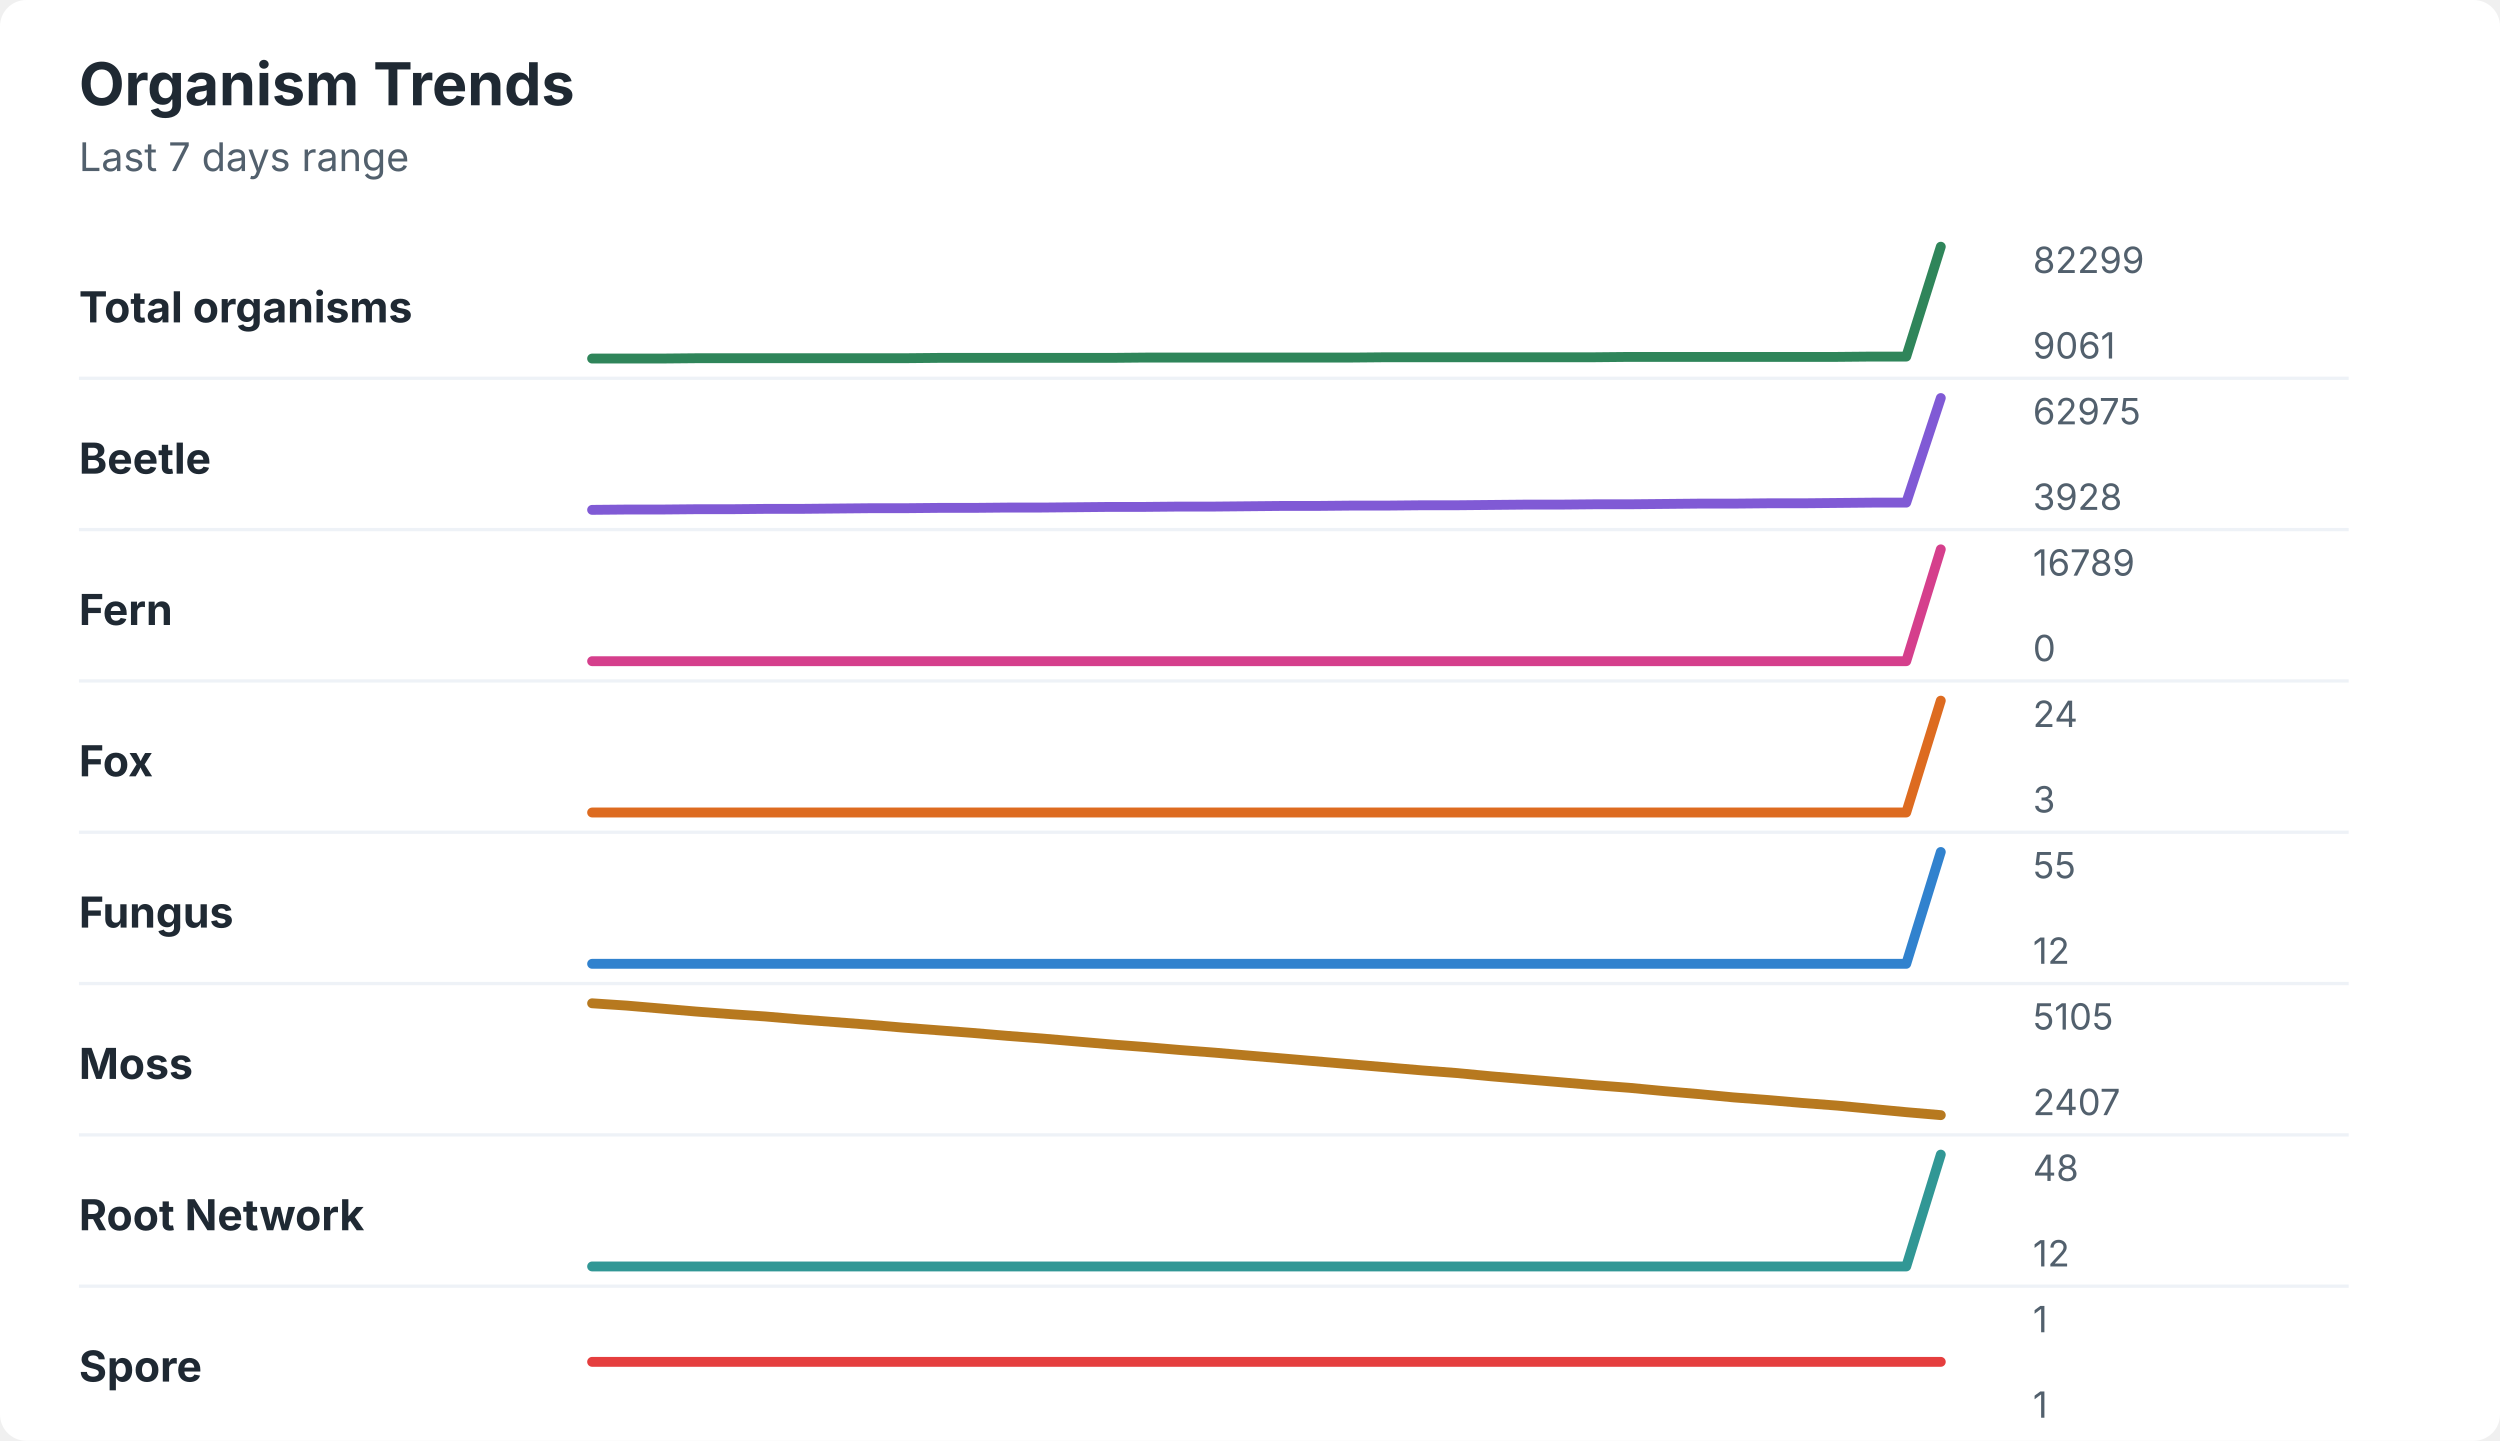
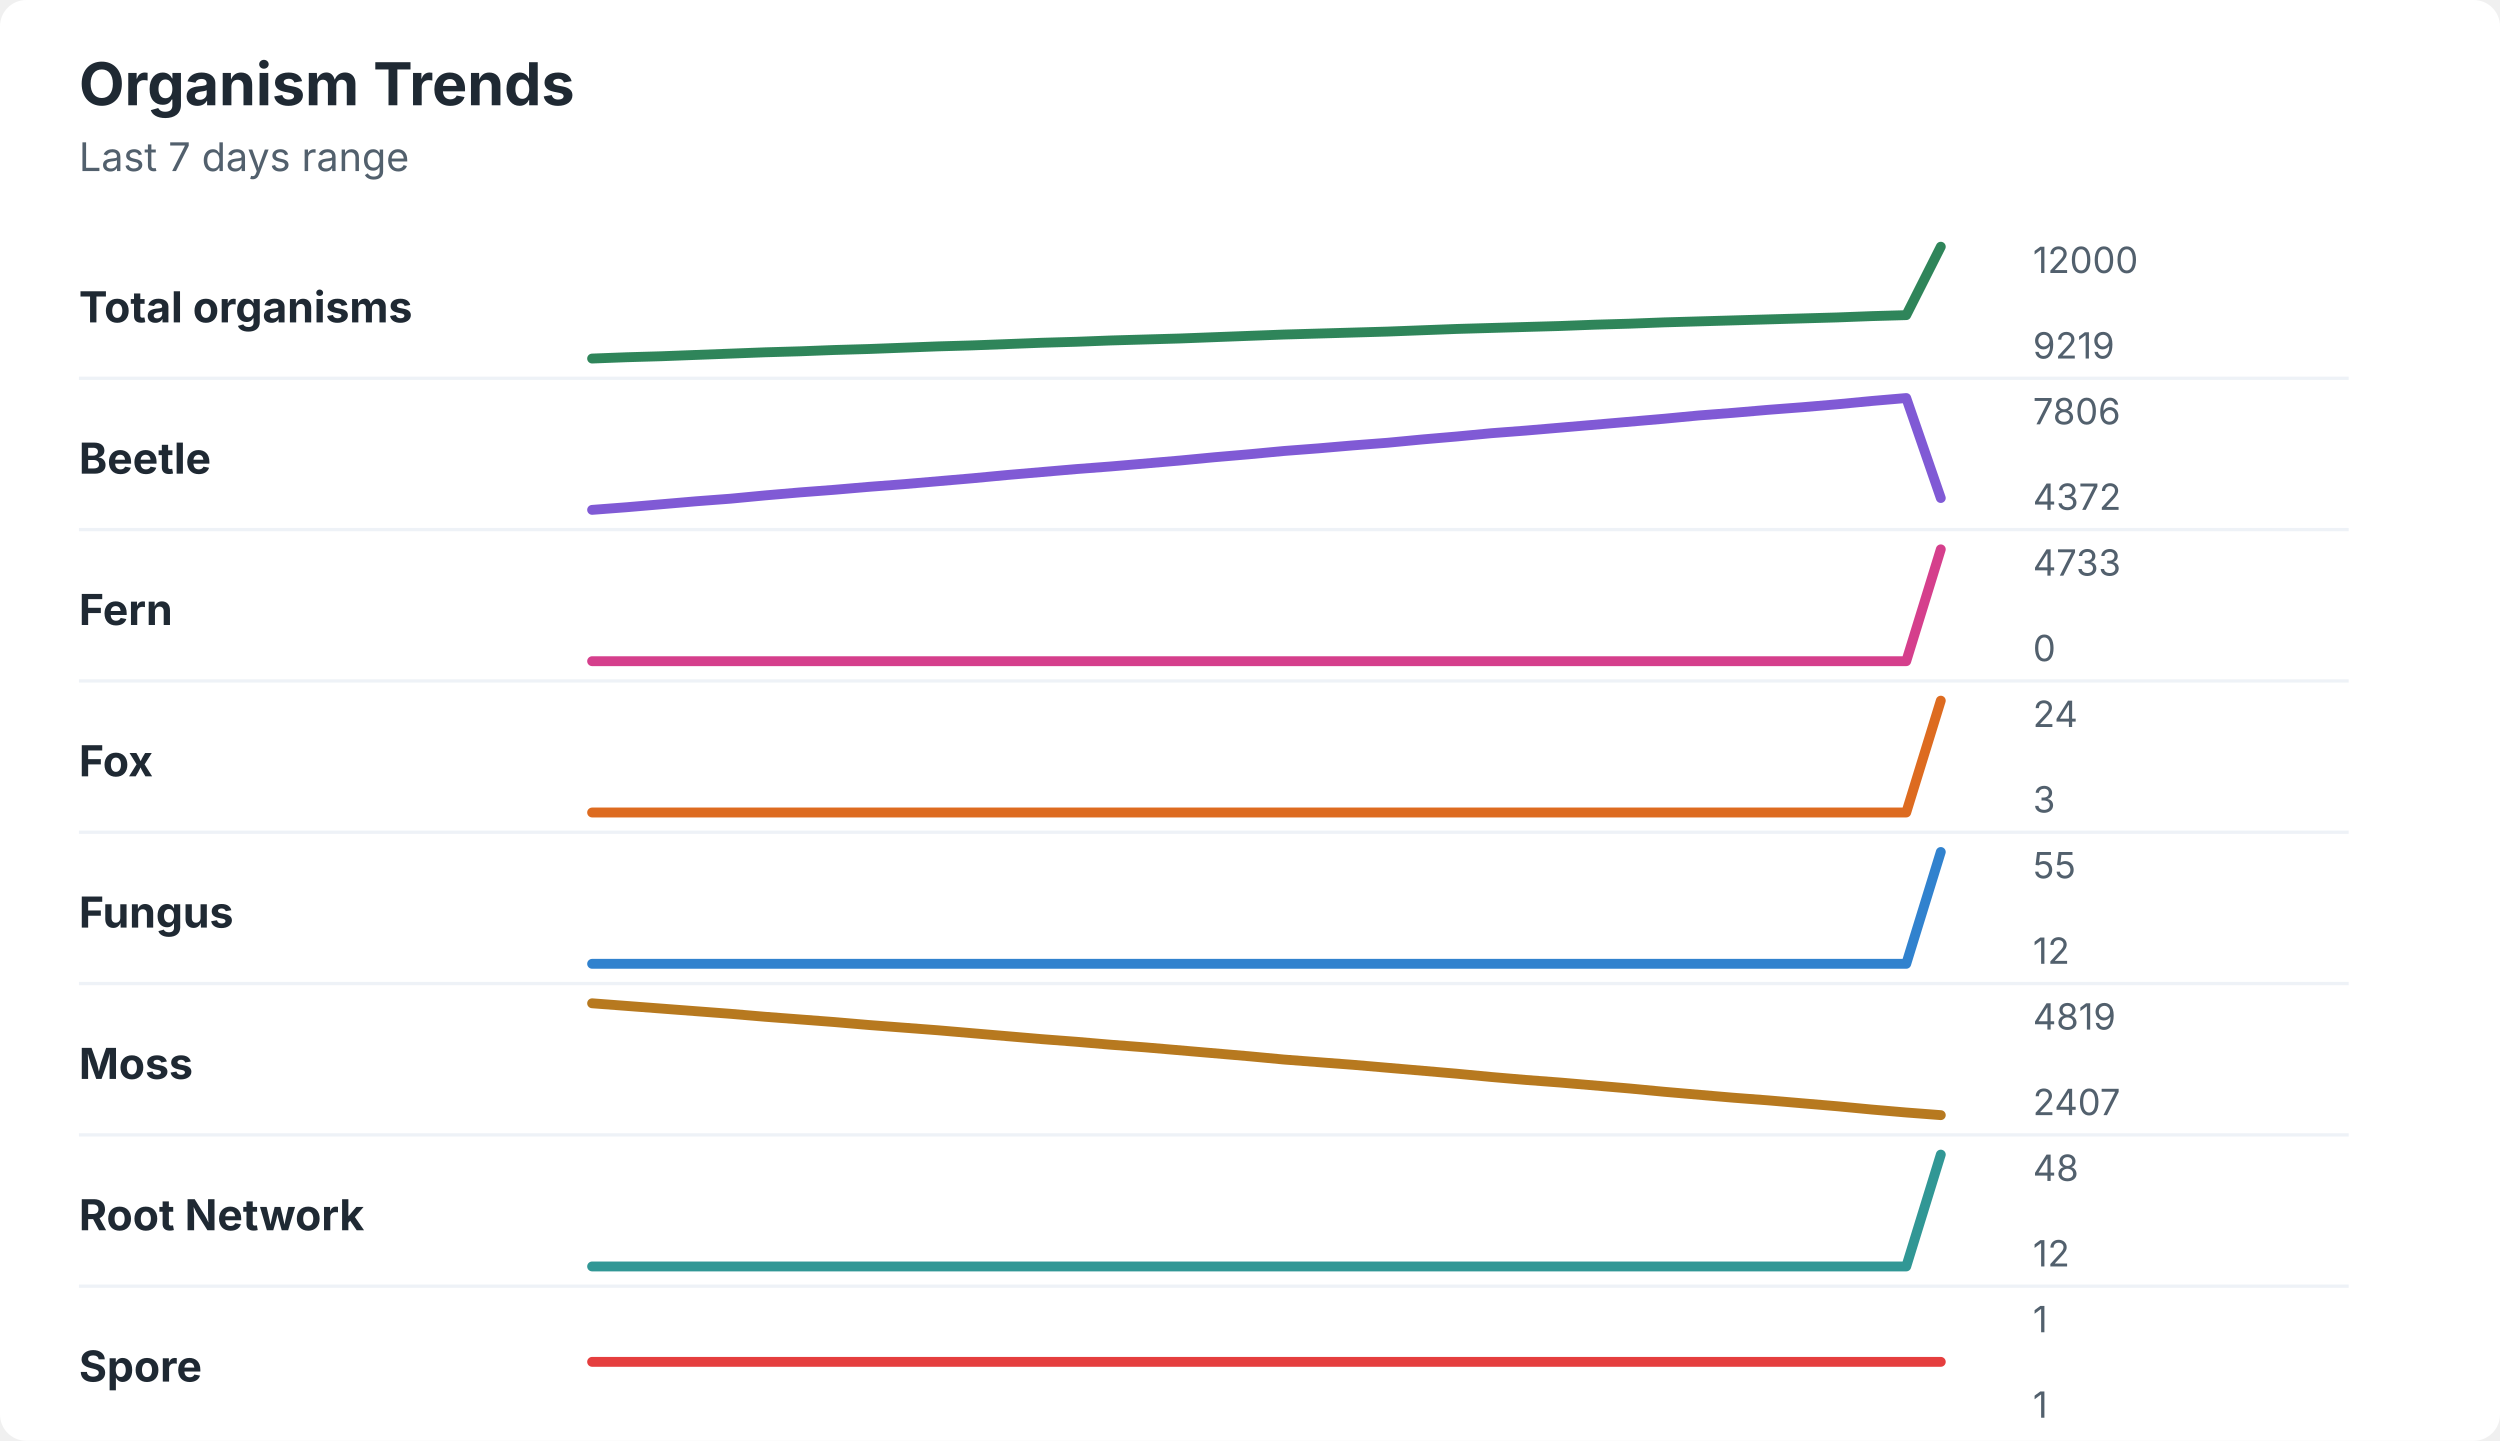
<svg xmlns="http://www.w3.org/2000/svg" width="760" height="438" viewBox="0 0 760 438" role="img" aria-labelledby="title desc">
  <rect width="760" height="438" rx="8" fill="#ffffff" />
  <style>
    text { font-family: -apple-system, BlinkMacSystemFont, "Segoe UI", sans-serif; }
    .title { font-size: 18px; font-weight: 700; fill: #1f2933; }
    .subtitle { font-size: 12px; fill: #52606d; }
    .label { font-size: 13px; font-weight: 650; fill: #1f2933; }
    .axis-value { font-size: 11px; fill: #52606d; }
    .separator { stroke: #eef2f7; stroke-width: 1; }
  </style>
  <text x="24" y="32" class="title">Organism Trends</text>
  <text x="24" y="52" class="subtitle">Last 7 days range</text>
  <text x="24" y="98" class="label">Total organisms</text>
-   <polyline points="180.0,109.0 190.5,109.0 201.0,109.0 211.5,108.9 222.1,108.9 232.6,108.9 243.1,108.9 253.6,108.9 264.1,108.9 274.6,108.9 285.1,108.8 295.6,108.8 306.2,108.8 316.7,108.8 327.2,108.8 337.7,108.8 348.2,108.7 358.7,108.7 369.2,108.7 379.7,108.7 390.3,108.7 400.8,108.7 411.3,108.7 421.8,108.6 432.3,108.6 442.8,108.6 453.3,108.6 463.8,108.6 474.4,108.6 484.9,108.6 495.4,108.5 505.9,108.5 516.4,108.5 526.9,108.5 537.4,108.5 547.9,108.5 558.5,108.5 569.0,108.4 579.5,108.4 590.0,75.0 " fill="none" stroke="#2f855a" stroke-width="3" stroke-linecap="round" stroke-linejoin="round" />
-   <text x="618" y="83" class="axis-value">82299</text>
-   <text x="618" y="109" class="axis-value">9061</text>
+   <polyline points="180.0,109.0 190.5,108.6 201.0,108.3 211.5,107.9 222.1,107.5 232.6,107.1 243.1,106.8 253.6,106.4 264.1,106.1 274.6,105.7 285.1,105.3 295.6,105.0 306.2,104.6 316.7,104.2 327.2,103.9 337.7,103.5 348.2,103.2 358.7,102.9 369.2,102.5 379.7,102.1 390.3,101.7 400.8,101.4 411.3,101.1 421.8,100.8 432.3,100.4 442.8,100.0 453.3,99.7 463.8,99.4 474.4,99.1 484.9,98.7 495.4,98.4 505.9,98.0 516.4,97.7 526.9,97.4 537.4,97.1 547.9,96.8 558.5,96.5 569.0,96.1 579.5,95.8 590.0,75.0 " fill="none" stroke="#2f855a" stroke-width="3" stroke-linecap="round" stroke-linejoin="round" />
+   <text x="618" y="83" class="axis-value">12000</text>
+   <text x="618" y="109" class="axis-value">9219</text>
  <line x1="24" y1="115.0" x2="714" y2="115.0" class="separator" />
  <text x="24" y="144" class="label">Beetle</text>
-   <polyline points="180.0,155.0 190.5,154.9 201.0,154.9 211.5,154.8 222.1,154.8 232.6,154.7 243.1,154.7 253.6,154.6 264.1,154.5 274.6,154.5 285.1,154.4 295.6,154.4 306.2,154.3 316.7,154.3 327.2,154.2 337.7,154.1 348.2,154.1 358.7,154.0 369.2,154.0 379.7,153.9 390.3,153.8 400.8,153.8 411.3,153.7 421.8,153.7 432.3,153.6 442.8,153.6 453.3,153.5 463.8,153.4 474.4,153.4 484.9,153.3 495.4,153.3 505.9,153.2 516.4,153.1 526.9,153.1 537.4,153.0 547.9,153.0 558.5,152.9 569.0,152.8 579.5,152.8 590.0,121.0 " fill="none" stroke="#805ad5" stroke-width="3" stroke-linecap="round" stroke-linejoin="round" />
-   <text x="618" y="129" class="axis-value">62975</text>
-   <text x="618" y="155" class="axis-value">3928</text>
+   <polyline points="180.0,155.0 190.5,154.2 201.0,153.3 211.5,152.4 222.1,151.6 232.6,150.6 243.1,149.7 253.6,148.9 264.1,148.0 274.6,147.2 285.1,146.3 295.6,145.4 306.2,144.4 316.7,143.5 327.2,142.6 337.7,141.8 348.2,140.9 358.7,140.0 369.2,139.0 379.7,138.1 390.3,137.1 400.8,136.3 411.3,135.4 421.8,134.6 432.3,133.6 442.8,132.7 453.3,131.7 463.8,130.9 474.4,130.0 484.9,129.1 495.4,128.2 505.9,127.3 516.4,126.3 526.9,125.5 537.4,124.6 547.9,123.8 558.5,122.9 569.0,121.9 579.5,121.0 590.0,151.4 " fill="none" stroke="#805ad5" stroke-width="3" stroke-linecap="round" stroke-linejoin="round" />
+   <text x="618" y="129" class="axis-value">7806</text>
+   <text x="618" y="155" class="axis-value">4372</text>
  <line x1="24" y1="161.0" x2="714" y2="161.0" class="separator" />
  <text x="24" y="190" class="label">Fern</text>
  <polyline points="180.0,201.0 190.5,201.0 201.0,201.0 211.5,201.0 222.1,201.0 232.6,201.0 243.1,201.0 253.6,201.0 264.1,201.0 274.6,201.0 285.1,201.0 295.6,201.0 306.2,201.0 316.7,201.0 327.2,201.0 337.7,201.0 348.2,201.0 358.7,201.0 369.2,201.0 379.7,201.0 390.3,201.0 400.8,201.0 411.3,201.0 421.8,201.0 432.3,201.0 442.8,201.0 453.3,201.0 463.8,201.0 474.4,201.0 484.9,201.0 495.4,201.0 505.9,201.0 516.4,201.0 526.9,201.0 537.4,201.0 547.9,201.0 558.5,201.0 569.0,201.0 579.5,201.0 590.0,167.0 " fill="none" stroke="#d53f8c" stroke-width="3" stroke-linecap="round" stroke-linejoin="round" />
-   <text x="618" y="175" class="axis-value">16789</text>
+   <text x="618" y="175" class="axis-value">4733</text>
  <text x="618" y="201" class="axis-value">0</text>
  <line x1="24" y1="207.0" x2="714" y2="207.0" class="separator" />
  <text x="24" y="236" class="label">Fox</text>
  <polyline points="180.0,247.0 190.5,247.0 201.0,247.0 211.5,247.0 222.1,247.0 232.6,247.0 243.1,247.0 253.6,247.0 264.1,247.0 274.6,247.0 285.1,247.0 295.6,247.0 306.2,247.0 316.7,247.0 327.2,247.0 337.7,247.0 348.2,247.0 358.7,247.0 369.2,247.0 379.7,247.0 390.3,247.0 400.8,247.0 411.3,247.0 421.8,247.0 432.3,247.0 442.8,247.0 453.3,247.0 463.8,247.0 474.4,247.0 484.9,247.0 495.4,247.0 505.9,247.0 516.4,247.0 526.9,247.0 537.4,247.0 547.9,247.0 558.5,247.0 569.0,247.0 579.5,247.0 590.0,213.0 " fill="none" stroke="#dd6b20" stroke-width="3" stroke-linecap="round" stroke-linejoin="round" />
  <text x="618" y="221" class="axis-value">24</text>
  <text x="618" y="247" class="axis-value">3</text>
  <line x1="24" y1="253.0" x2="714" y2="253.0" class="separator" />
  <text x="24" y="282" class="label">Fungus</text>
  <polyline points="180.0,293.0 190.5,293.0 201.0,293.0 211.5,293.0 222.1,293.0 232.6,293.0 243.1,293.0 253.6,293.0 264.1,293.0 274.6,293.0 285.1,293.0 295.6,293.0 306.2,293.0 316.7,293.0 327.2,293.0 337.7,293.0 348.2,293.0 358.7,293.0 369.2,293.0 379.7,293.0 390.3,293.0 400.8,293.0 411.3,293.0 421.8,293.0 432.3,293.0 442.8,293.0 453.3,293.0 463.8,293.0 474.4,293.0 484.9,293.0 495.4,293.0 505.9,293.0 516.4,293.0 526.9,293.0 537.4,293.0 547.9,293.0 558.5,293.0 569.0,293.0 579.5,293.0 590.0,259.0 " fill="none" stroke="#3182ce" stroke-width="3" stroke-linecap="round" stroke-linejoin="round" />
  <text x="618" y="267" class="axis-value">55</text>
  <text x="618" y="293" class="axis-value">12</text>
  <line x1="24" y1="299.0" x2="714" y2="299.0" class="separator" />
  <text x="24" y="328" class="label">Moss</text>
-   <polyline points="180.0,305.0 190.5,305.7 201.0,306.6 211.5,307.5 222.1,308.3 232.6,309.0 243.1,309.9 253.6,310.7 264.1,311.5 274.6,312.4 285.1,313.2 295.6,314.0 306.2,314.9 316.7,315.7 327.2,316.6 337.7,317.5 348.2,318.3 358.7,319.2 369.2,320.0 379.7,320.9 390.3,321.8 400.8,322.7 411.3,323.6 421.8,324.5 432.3,325.4 442.8,326.2 453.3,327.2 463.8,328.1 474.4,329.0 484.9,329.9 495.4,330.7 505.9,331.7 516.4,332.6 526.9,333.6 537.4,334.4 547.9,335.3 558.5,336.1 569.0,337.1 579.5,338.1 590.0,339.0 " fill="none" stroke="#b7791f" stroke-width="3" stroke-linecap="round" stroke-linejoin="round" />
-   <text x="618" y="313" class="axis-value">5105</text>
+   <polyline points="180.0,305.0 190.5,305.8 201.0,306.6 211.5,307.4 222.1,308.2 232.6,309.1 243.1,309.9 253.6,310.7 264.1,311.6 274.6,312.4 285.1,313.2 295.6,314.1 306.2,315.0 316.7,315.9 327.2,316.7 337.7,317.6 348.2,318.4 358.7,319.3 369.2,320.2 379.7,321.1 390.3,322.1 400.8,322.9 411.3,323.7 421.8,324.6 432.3,325.5 442.8,326.4 453.3,327.4 463.8,328.3 474.4,329.1 484.9,330.0 495.4,330.9 505.9,331.9 516.4,332.8 526.9,333.7 537.4,334.5 547.9,335.4 558.5,336.3 569.0,337.3 579.5,338.2 590.0,339.0 " fill="none" stroke="#b7791f" stroke-width="3" stroke-linecap="round" stroke-linejoin="round" />
+   <text x="618" y="313" class="axis-value">4819</text>
  <text x="618" y="339" class="axis-value">2407</text>
  <line x1="24" y1="345.0" x2="714" y2="345.0" class="separator" />
  <text x="24" y="374" class="label">Root Network</text>
  <polyline points="180.0,385.0 190.5,385.0 201.0,385.0 211.5,385.0 222.1,385.0 232.6,385.0 243.1,385.0 253.6,385.0 264.1,385.0 274.6,385.0 285.1,385.0 295.6,385.0 306.2,385.0 316.7,385.0 327.2,385.0 337.7,385.0 348.2,385.0 358.7,385.0 369.2,385.0 379.7,385.0 390.3,385.0 400.8,385.0 411.3,385.0 421.8,385.0 432.3,385.0 442.8,385.0 453.3,385.0 463.8,385.0 474.4,385.0 484.9,385.0 495.4,385.0 505.9,385.0 516.4,385.0 526.9,385.0 537.4,385.0 547.9,385.0 558.5,385.0 569.0,385.0 579.5,385.0 590.0,351.0 " fill="none" stroke="#319795" stroke-width="3" stroke-linecap="round" stroke-linejoin="round" />
  <text x="618" y="359" class="axis-value">48</text>
  <text x="618" y="385" class="axis-value">12</text>
  <line x1="24" y1="391.0" x2="714" y2="391.0" class="separator" />
  <text x="24" y="420" class="label">Spore</text>
  <polyline points="180.0,414.0 190.5,414.0 201.0,414.0 211.5,414.0 222.1,414.0 232.6,414.0 243.1,414.0 253.6,414.0 264.1,414.0 274.6,414.0 285.1,414.0 295.6,414.0 306.2,414.0 316.7,414.0 327.2,414.0 337.7,414.0 348.2,414.0 358.7,414.0 369.2,414.0 379.7,414.0 390.3,414.0 400.8,414.0 411.3,414.0 421.8,414.0 432.3,414.0 442.8,414.0 453.3,414.0 463.8,414.0 474.4,414.0 484.9,414.0 495.4,414.0 505.9,414.0 516.4,414.0 526.9,414.0 537.4,414.0 547.9,414.0 558.5,414.0 569.0,414.0 579.5,414.0 590.0,414.0 " fill="none" stroke="#e53e3e" stroke-width="3" stroke-linecap="round" stroke-linejoin="round" />
  <text x="618" y="405" class="axis-value">1</text>
  <text x="618" y="431" class="axis-value">1</text>
</svg>
